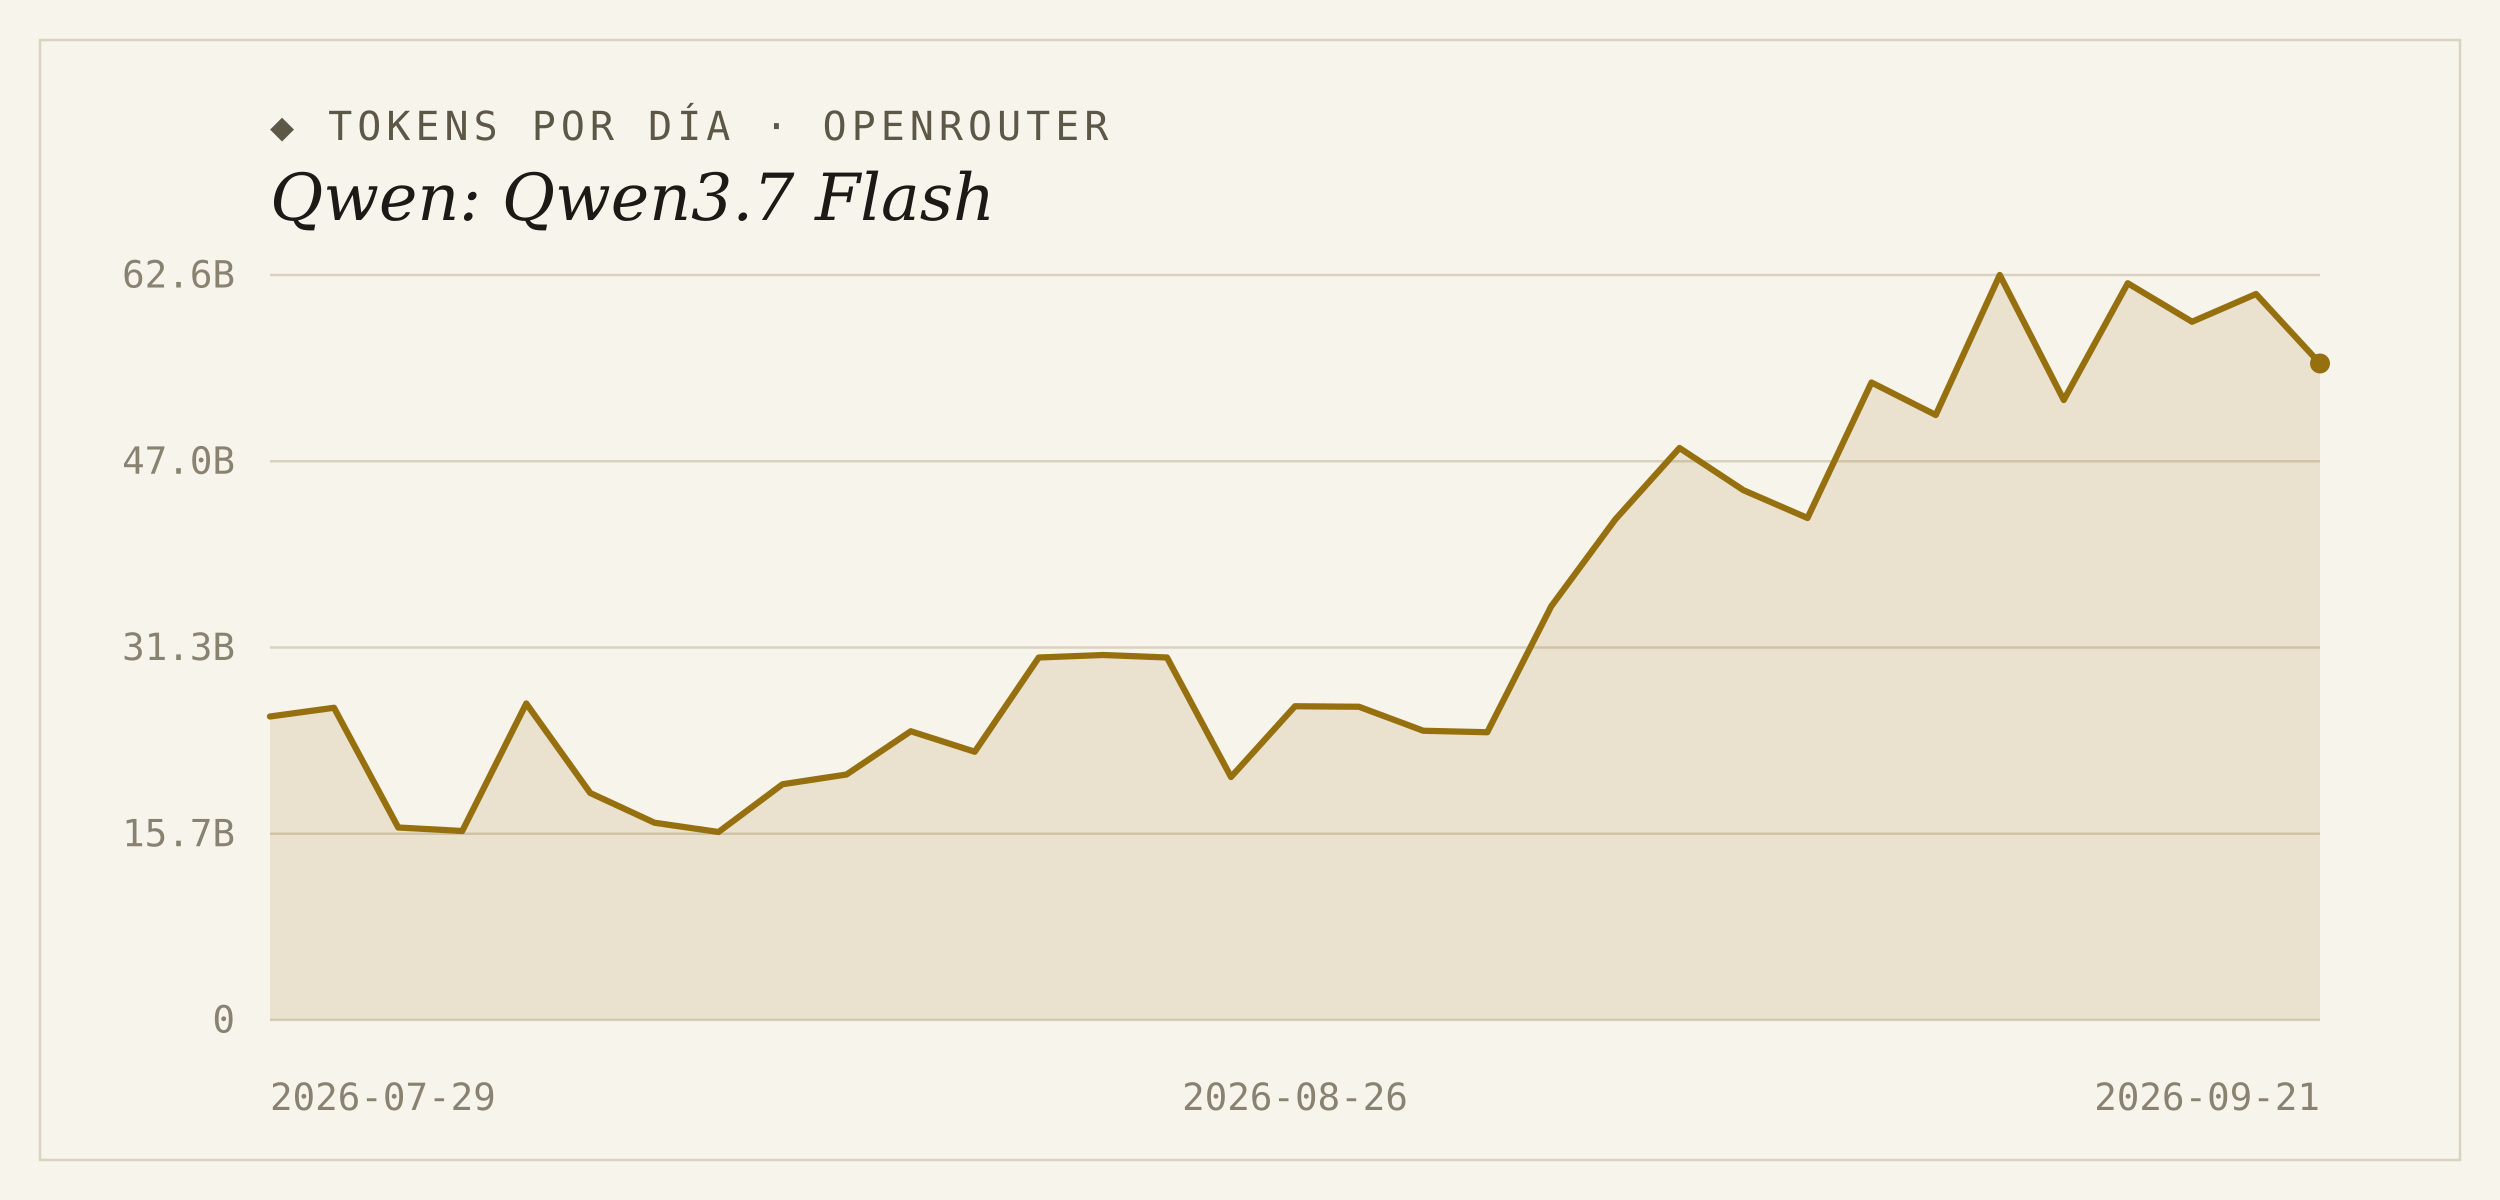
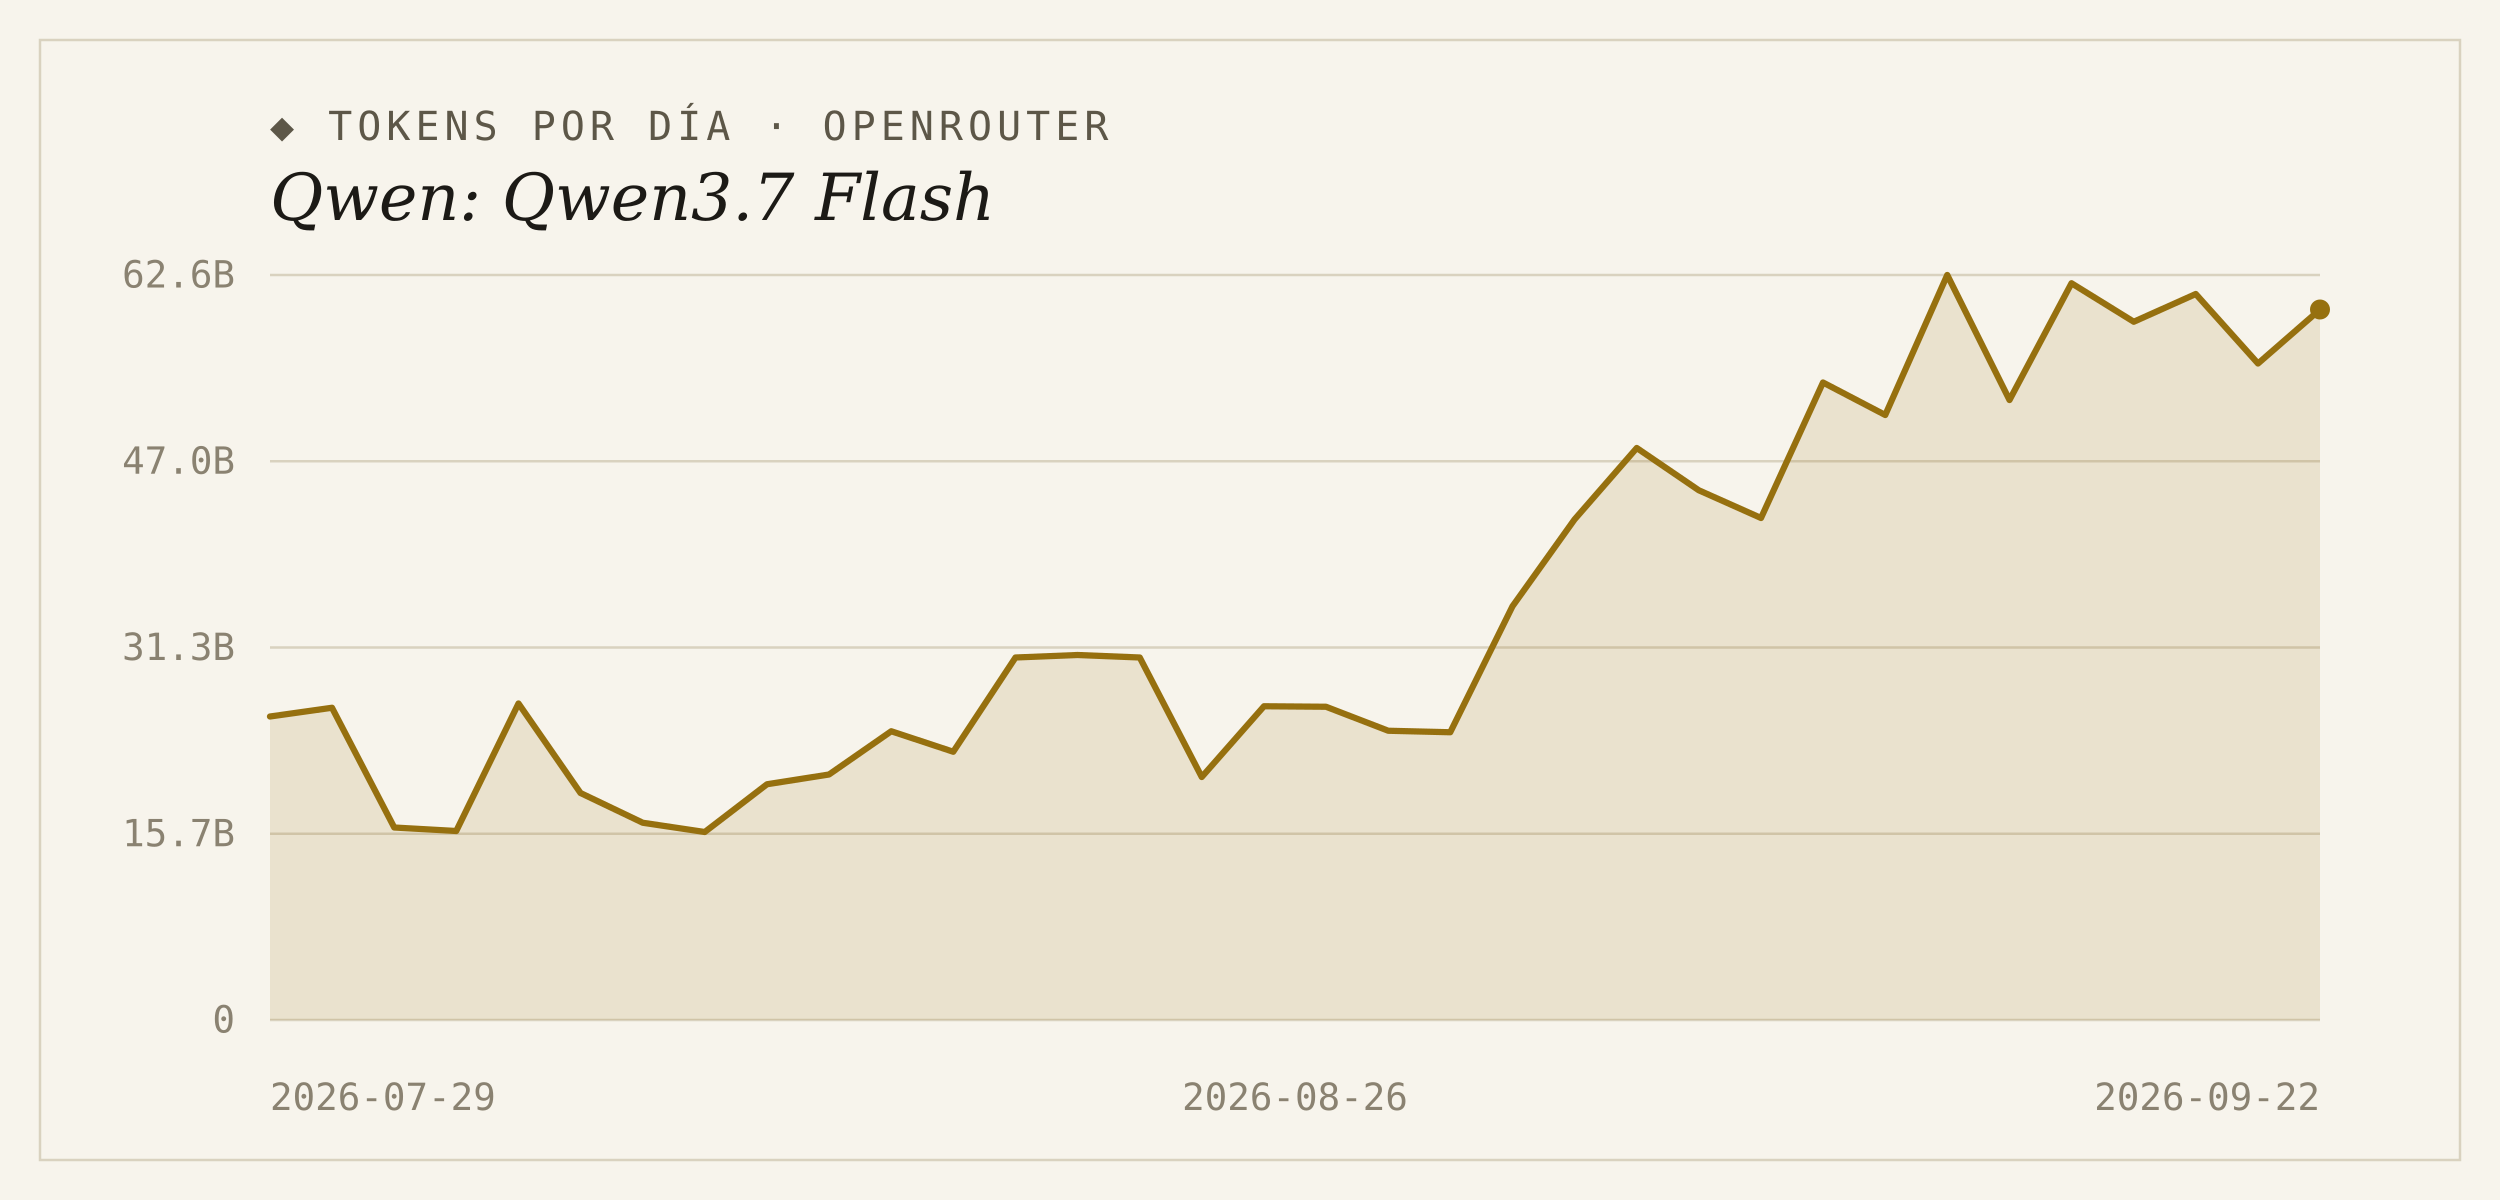
<svg xmlns="http://www.w3.org/2000/svg" width="1000" height="480" viewBox="0 0 1000 480">
  <rect width="1000" height="480" fill="#f7f4ec" />
  <rect x="16" y="16" width="968" height="448" fill="none" stroke="#d9d2bf" stroke-width="1" />
  <text x="108" y="56" font-family="'DejaVu Sans Mono', Consolas, monospace" font-size="16" letter-spacing="2" fill="#5d5748">◆ TOKENS POR DÍA · OPENROUTER</text>
  <text x="108" y="88" font-family="Georgia, 'DejaVu Serif', serif" font-size="26" font-style="italic" fill="#1c1a16">Qwen: Qwen3.7 Flash</text>
  <line x1="108" y1="408.0" x2="928" y2="408.0" stroke="#d9d2bf" stroke-width="1" />
  <text x="94" y="413" text-anchor="end" font-family="'DejaVu Sans Mono', Consolas, monospace" font-size="15" fill="#8a8271">0</text>
  <line x1="108" y1="333.5" x2="928" y2="333.5" stroke="#d9d2bf" stroke-width="1" />
  <text x="94" y="338.5" text-anchor="end" font-family="'DejaVu Sans Mono', Consolas, monospace" font-size="15" fill="#8a8271">15.7B</text>
  <line x1="108" y1="259.0" x2="928" y2="259.0" stroke="#d9d2bf" stroke-width="1" />
  <text x="94" y="264" text-anchor="end" font-family="'DejaVu Sans Mono', Consolas, monospace" font-size="15" fill="#8a8271">31.3B</text>
  <line x1="108" y1="184.5" x2="928" y2="184.5" stroke="#d9d2bf" stroke-width="1" />
  <text x="94" y="189.5" text-anchor="end" font-family="'DejaVu Sans Mono', Consolas, monospace" font-size="15" fill="#8a8271">47.0B</text>
  <line x1="108" y1="110.0" x2="928" y2="110.0" stroke="#d9d2bf" stroke-width="1" />
  <text x="94" y="115" text-anchor="end" font-family="'DejaVu Sans Mono', Consolas, monospace" font-size="15" fill="#8a8271">62.6B</text>
-   <path d="M 108,408.0 L 108.0,286.6 L 133.6,283.1 L 159.3,331.0 L 184.9,332.4 L 210.5,281.4 L 236.1,317.2 L 261.8,329.1 L 287.4,332.8 L 313.0,313.7 L 338.6,309.8 L 364.3,292.5 L 389.9,300.7 L 415.5,263.0 L 441.1,262.0 L 466.8,263.0 L 492.4,310.8 L 518.0,282.5 L 543.6,282.7 L 569.3,292.3 L 594.9,292.9 L 620.5,242.5 L 646.1,207.8 L 671.8,179.2 L 697.4,196.1 L 723.0,207.2 L 748.6,153.0 L 774.3,166.0 L 799.9,110.0 L 825.5,160.0 L 851.1,113.3 L 876.8,128.7 L 902.4,117.6 L 928.0,145.4 L 928.0,408.0 Z" fill="#96700f" fill-opacity="0.14" />
-   <polyline points="108.0,286.6 133.6,283.1 159.3,331.0 184.9,332.4 210.5,281.4 236.1,317.2 261.8,329.1 287.4,332.8 313.0,313.7 338.6,309.8 364.3,292.5 389.9,300.7 415.5,263.0 441.1,262.0 466.8,263.0 492.4,310.8 518.0,282.5 543.6,282.7 569.3,292.3 594.9,292.9 620.5,242.5 646.1,207.8 671.8,179.2 697.4,196.1 723.0,207.2 748.6,153.0 774.3,166.0 799.9,110.0 825.5,160.0 851.1,113.3 876.8,128.7 902.4,117.6 928.0,145.4" fill="none" stroke="#96700f" stroke-width="2.5" stroke-linejoin="round" stroke-linecap="round" />
-   <circle cx="928.0" cy="145.4" r="4" fill="#96700f" />
+   <path d="M 108,408.0 L 108.0,286.6 L 132.8,283.1 L 157.7,331.0 L 182.5,332.4 L 207.4,281.4 L 232.2,317.2 L 257.1,329.1 L 281.9,332.8 L 306.8,313.7 L 331.6,309.8 L 356.5,292.5 L 381.3,300.7 L 406.2,263.0 L 431.0,262.0 L 455.9,263.0 L 480.7,310.8 L 505.6,282.5 L 530.4,282.7 L 555.3,292.3 L 580.1,292.9 L 605.0,242.5 L 629.8,207.8 L 654.7,179.2 L 679.5,196.1 L 704.4,207.2 L 729.2,153.0 L 754.1,166.0 L 778.9,110.0 L 803.8,160.0 L 828.6,113.3 L 853.5,128.7 L 878.3,117.6 L 903.2,145.4 L 928.0,123.8 L 928.0,408.0 Z" fill="#96700f" fill-opacity="0.14" />
+   <polyline points="108.0,286.6 132.8,283.1 157.7,331.0 182.5,332.4 207.4,281.4 232.2,317.2 257.1,329.1 281.9,332.8 306.8,313.7 331.6,309.8 356.5,292.5 381.3,300.7 406.2,263.0 431.0,262.0 455.9,263.0 480.7,310.8 505.6,282.5 530.4,282.7 555.3,292.3 580.1,292.9 605.0,242.5 629.8,207.8 654.7,179.2 679.5,196.1 704.4,207.2 729.2,153.0 754.1,166.0 778.9,110.0 803.8,160.0 828.6,113.3 853.5,128.7 878.3,117.6 903.2,145.4 928.0,123.8" fill="none" stroke="#96700f" stroke-width="2.5" stroke-linejoin="round" stroke-linecap="round" />
+   <circle cx="928.0" cy="123.8" r="4" fill="#96700f" />
  <text x="108" y="444" text-anchor="start" font-family="'DejaVu Sans Mono', Consolas, monospace" font-size="15" fill="#8a8271">2026-07-29</text>
  <text x="518" y="444" text-anchor="middle" font-family="'DejaVu Sans Mono', Consolas, monospace" font-size="15" fill="#8a8271">2026-08-26</text>
-   <text x="928" y="444" text-anchor="end" font-family="'DejaVu Sans Mono', Consolas, monospace" font-size="15" fill="#8a8271">2026-09-21</text>
+   <text x="928" y="444" text-anchor="end" font-family="'DejaVu Sans Mono', Consolas, monospace" font-size="15" fill="#8a8271">2026-09-22</text>
</svg>
